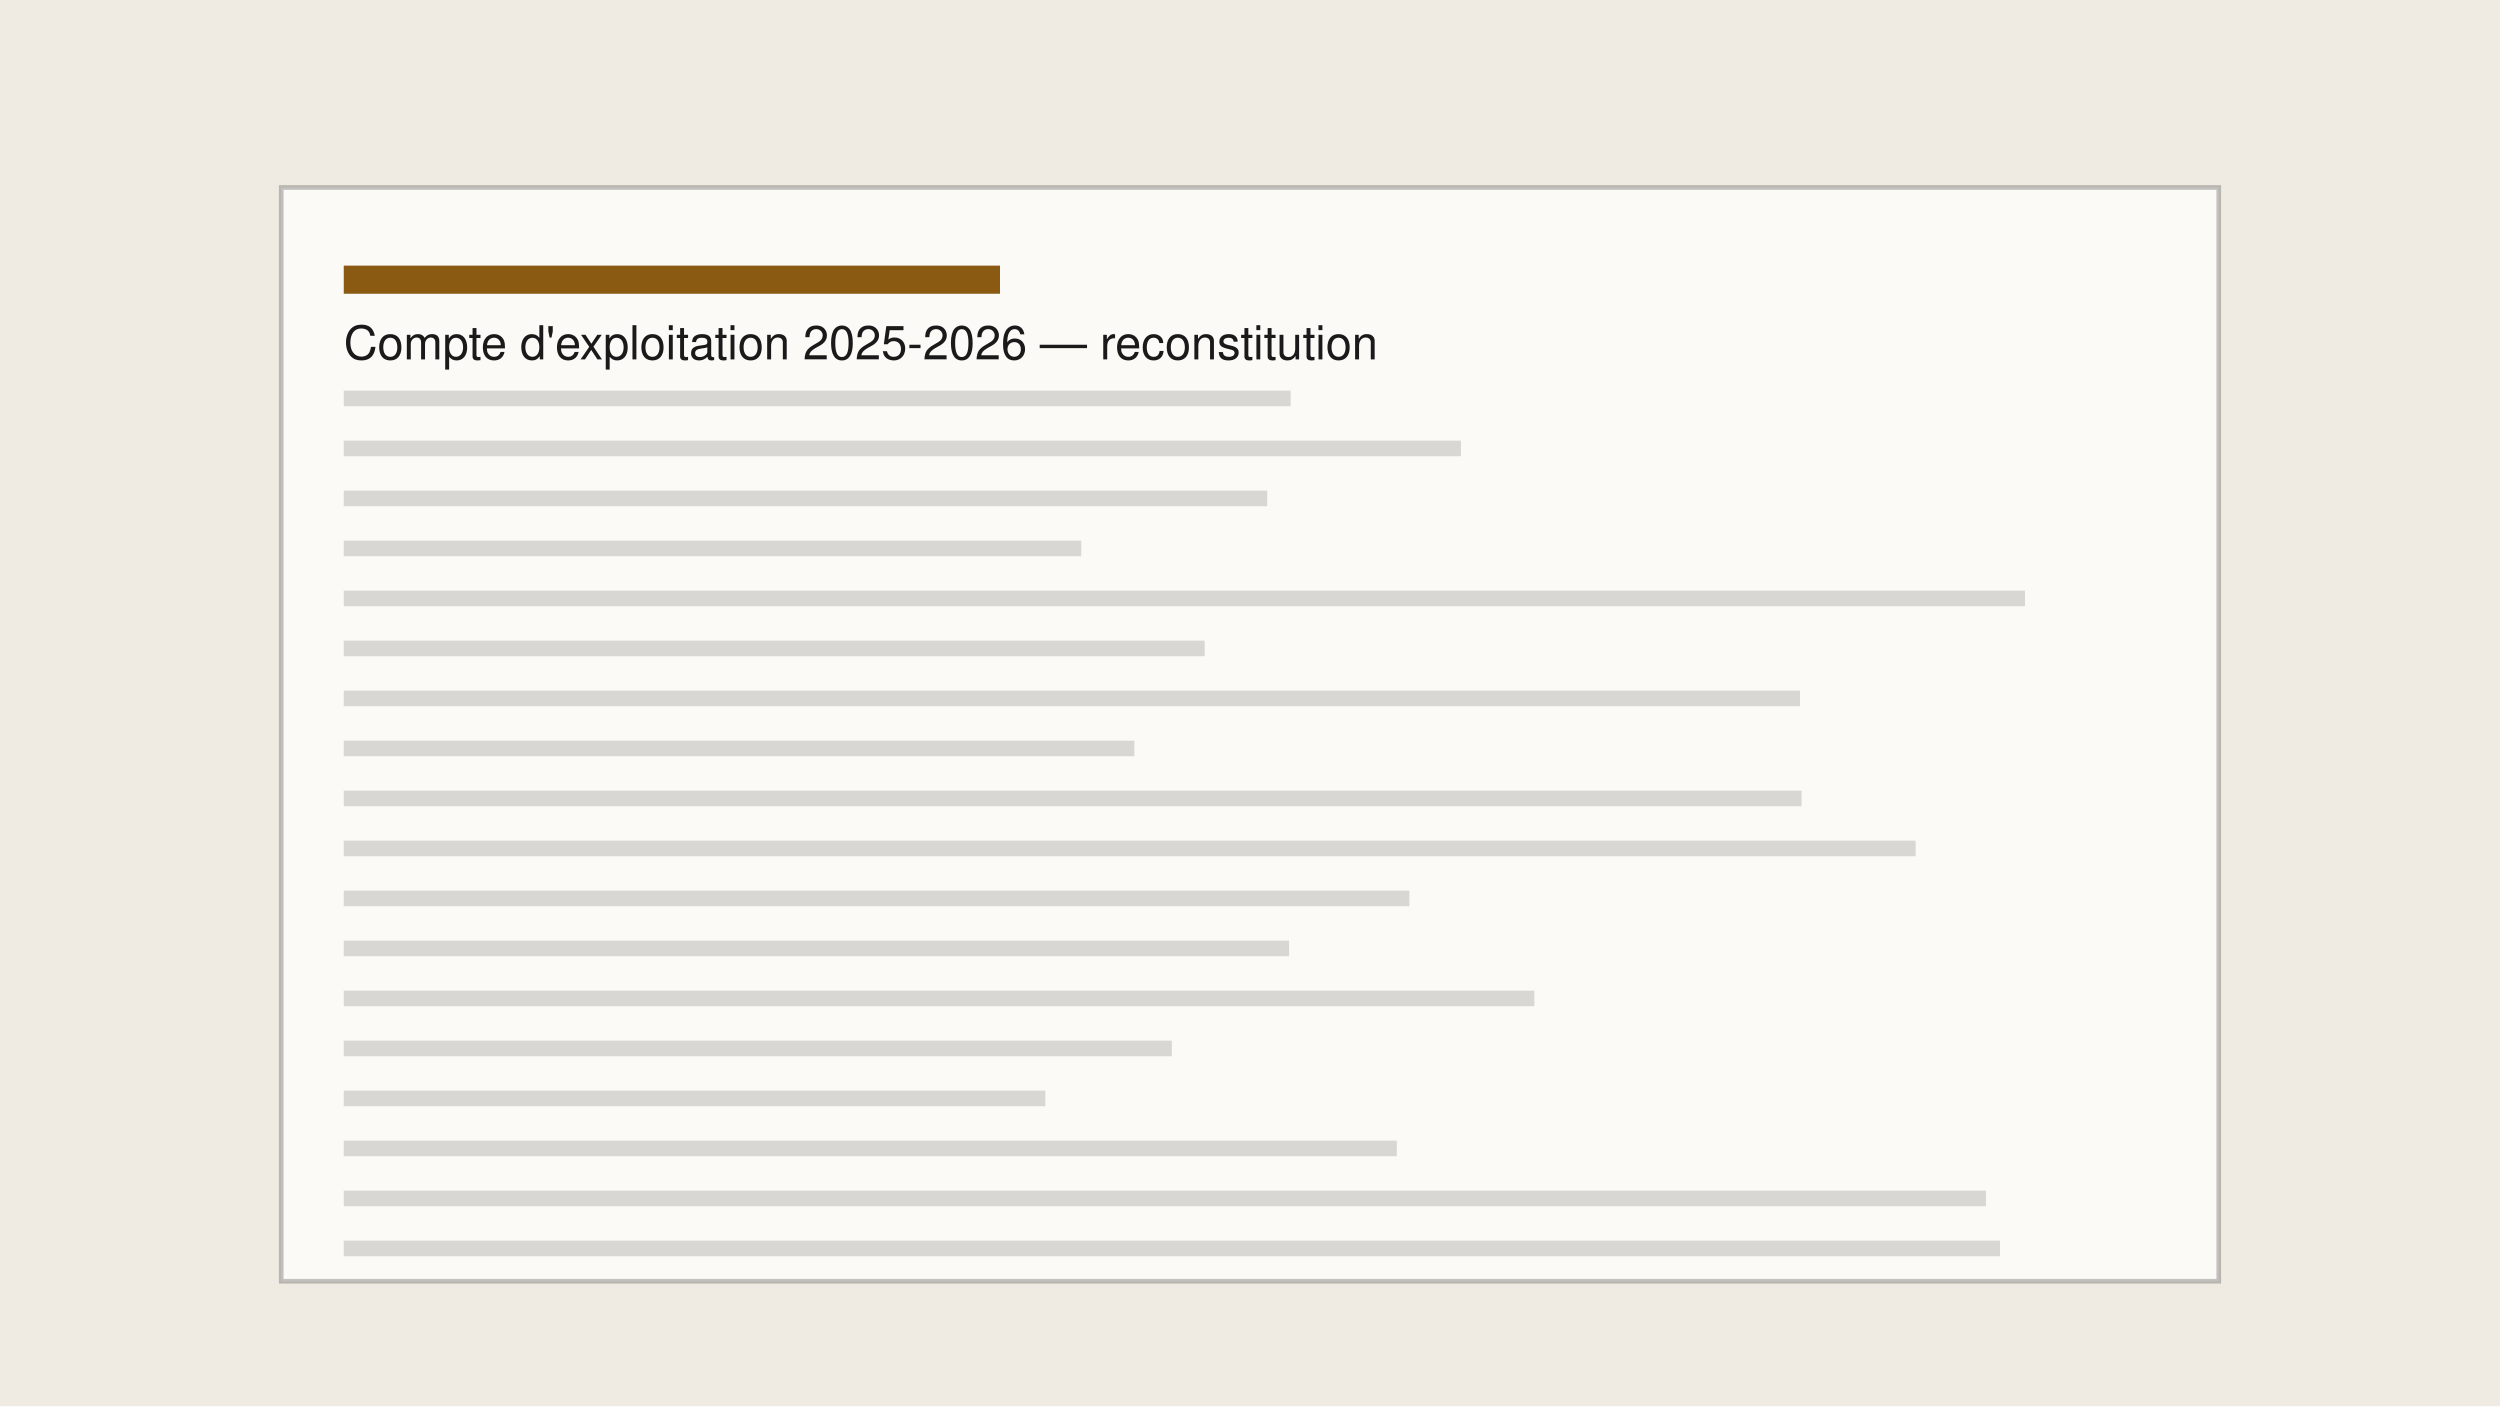
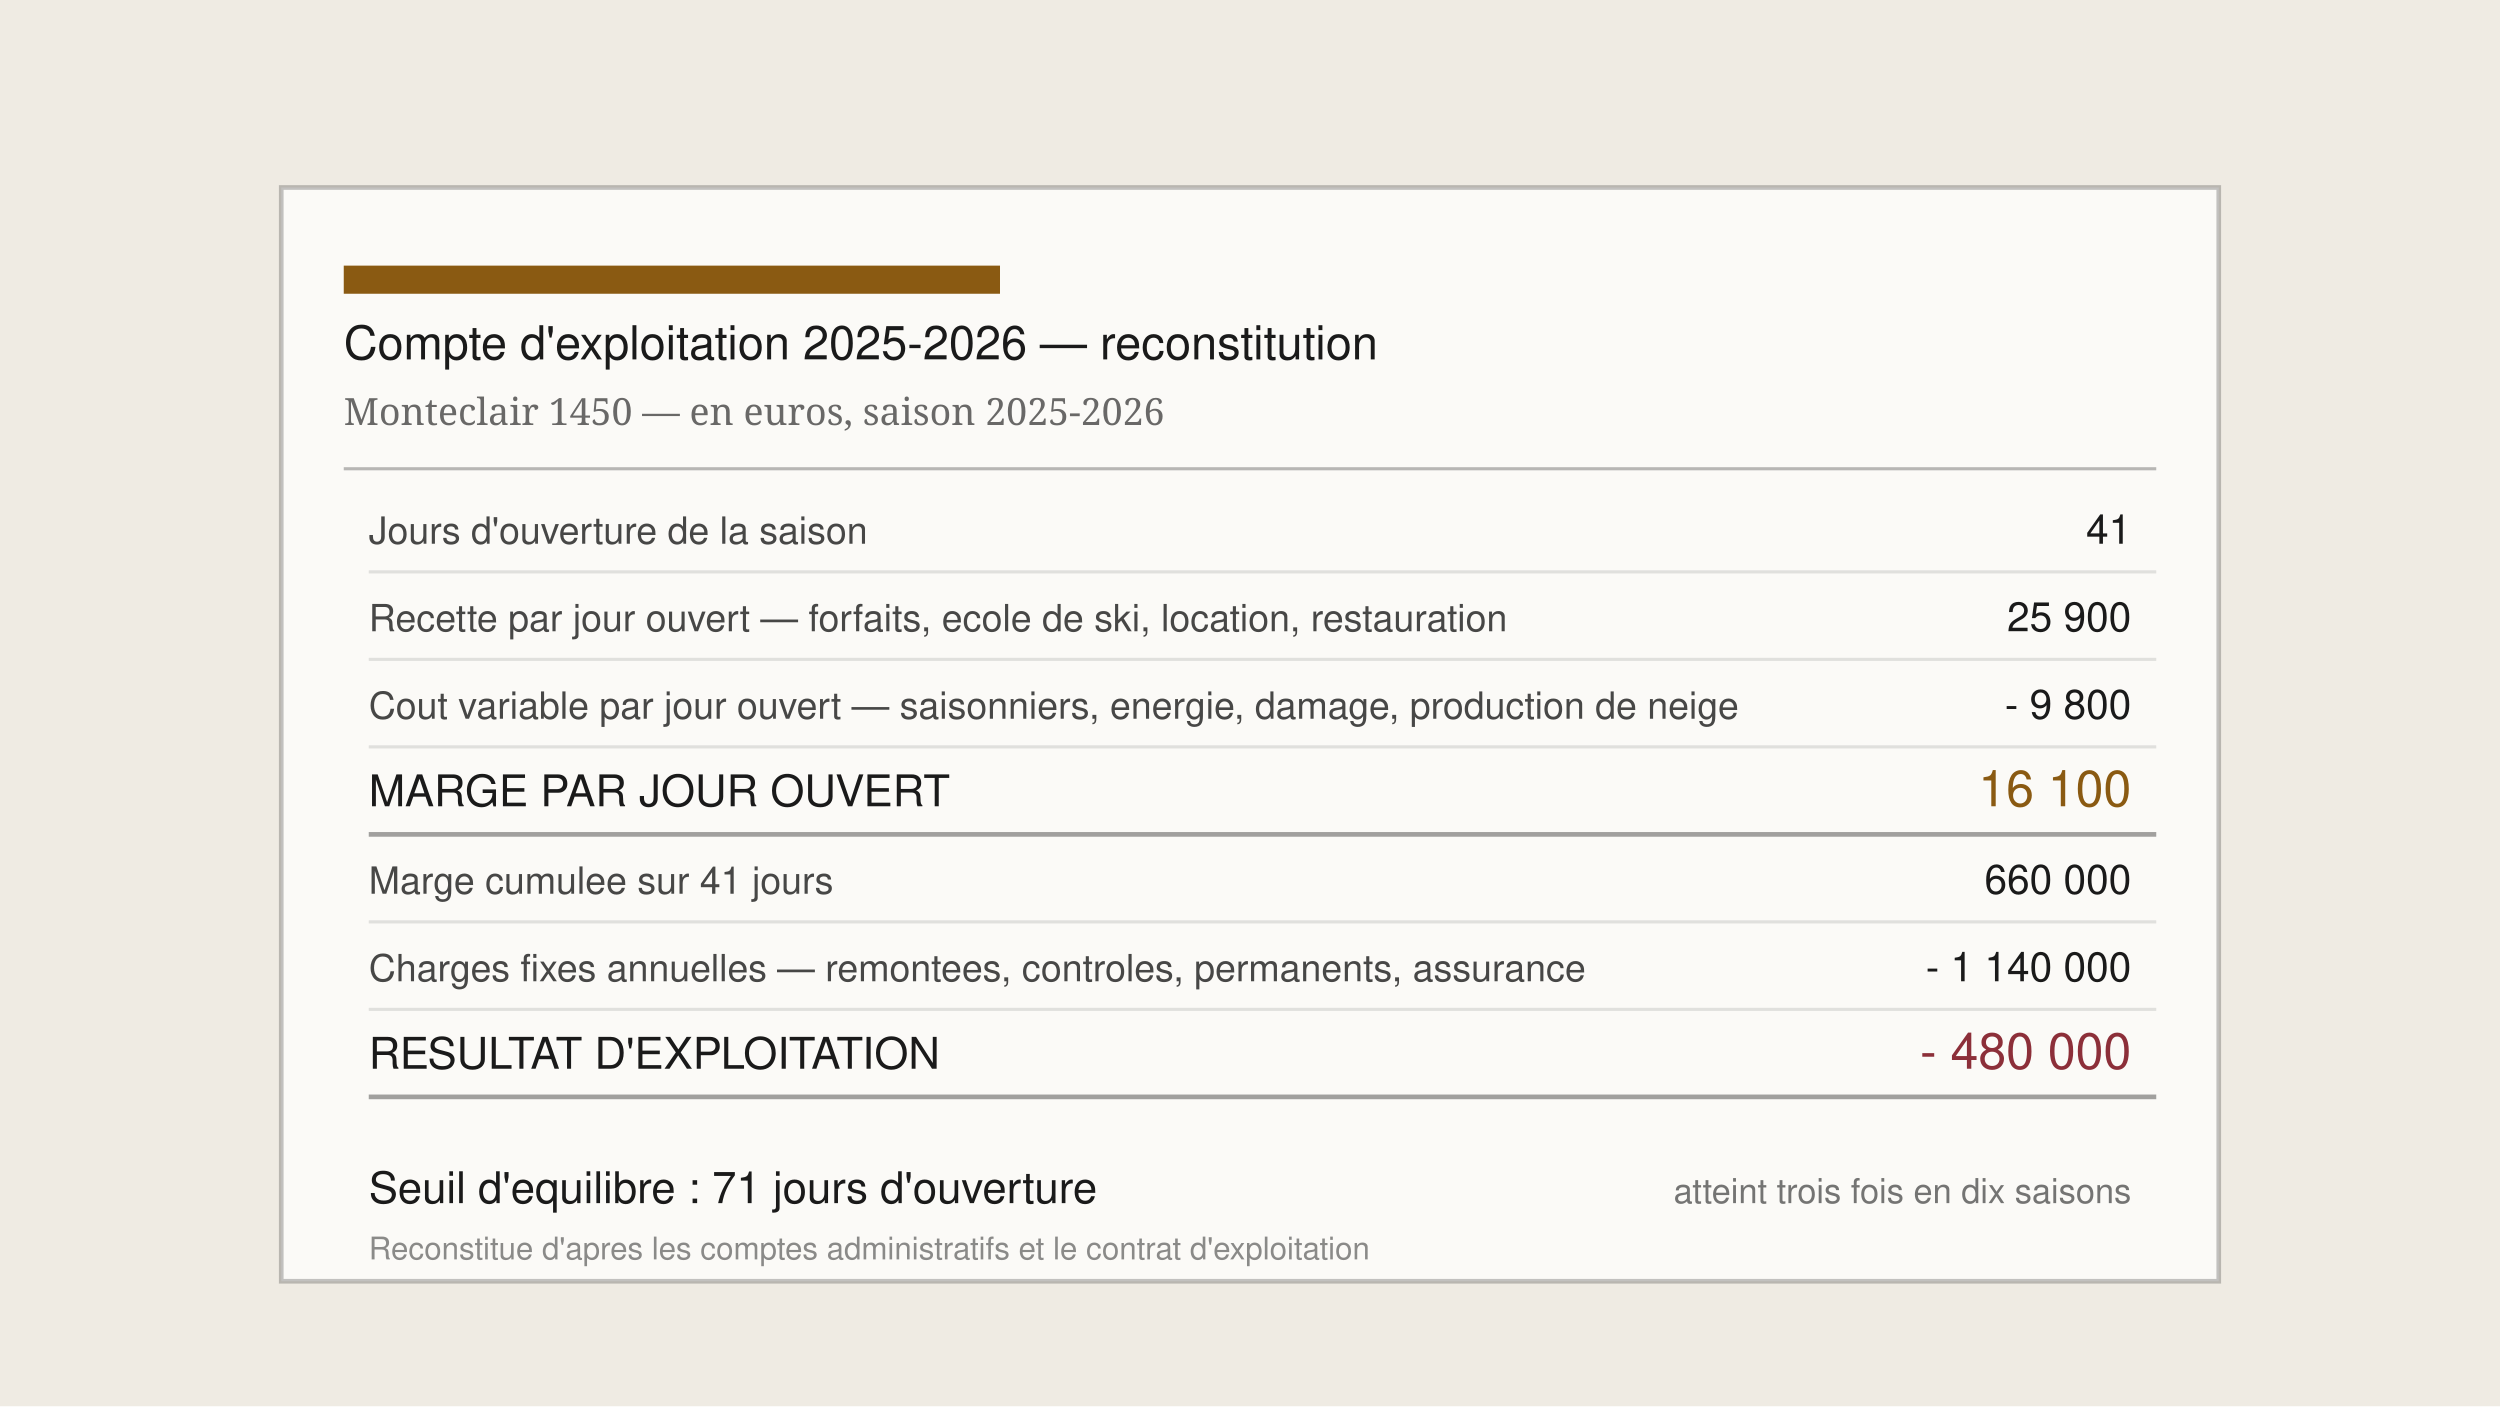
<svg xmlns="http://www.w3.org/2000/svg" viewBox="0 0 1600 900" width="1600" height="900" role="img">
  <rect width="1600" height="900" fill="#EFEBE3" />
  <rect x="180" y="120" width="1240" height="700" fill="#FBFAF7" stroke="#1A1A1A" stroke-opacity="0.25" stroke-width="3" />
  <rect x="220" y="170" width="420" height="18" fill="#8A5A12" />
-   <rect x="220" y="250" width="606" height="10" fill="#1A1A1A" opacity="0.16" />
-   <rect x="220" y="282" width="715" height="10" fill="#1A1A1A" opacity="0.16" />
-   <rect x="220" y="314" width="591" height="10" fill="#1A1A1A" opacity="0.16" />
-   <rect x="220" y="346" width="472" height="10" fill="#1A1A1A" opacity="0.16" />
-   <rect x="220" y="378" width="1076" height="10" fill="#1A1A1A" opacity="0.16" />
-   <rect x="220" y="410" width="551" height="10" fill="#1A1A1A" opacity="0.16" />
-   <rect x="220" y="442" width="932" height="10" fill="#1A1A1A" opacity="0.16" />
-   <rect x="220" y="474" width="506" height="10" fill="#1A1A1A" opacity="0.16" />
-   <rect x="220" y="506" width="933" height="10" fill="#1A1A1A" opacity="0.16" />
-   <rect x="220" y="538" width="1006" height="10" fill="#1A1A1A" opacity="0.16" />
-   <rect x="220" y="570" width="682" height="10" fill="#1A1A1A" opacity="0.16" />
-   <rect x="220" y="602" width="605" height="10" fill="#1A1A1A" opacity="0.16" />
-   <rect x="220" y="634" width="762" height="10" fill="#1A1A1A" opacity="0.16" />
-   <rect x="220" y="666" width="530" height="10" fill="#1A1A1A" opacity="0.16" />
-   <rect x="220" y="698" width="449" height="10" fill="#1A1A1A" opacity="0.16" />
-   <rect x="220" y="730" width="674" height="10" fill="#1A1A1A" opacity="0.16" />
-   <rect x="220" y="762" width="1051" height="10" fill="#1A1A1A" opacity="0.16" />
-   <rect x="220" y="794" width="1060" height="10" fill="#1A1A1A" opacity="0.16" />
  <text x="220" y="230" font-family="Helvetica, Arial, sans-serif" font-size="30" fill="#1A1A1A">Compte d'exploitation 2025-2026 — reconstitution</text>
+   <text x="220" y="272" font-family="Georgia, serif" font-size="24" fill="#1A1A1A" opacity="0.65">Monteclair 1450 — en euros, saison 2025-2026</text>
+   <line x1="220" y1="300" x2="1380" y2="300" stroke="#1A1A1A" stroke-opacity="0.3" stroke-width="2" />
+   <text x="236" y="348" font-family="Helvetica, Arial, sans-serif" font-size="24" fill="#1A1A1A" opacity="0.8">Jours d'ouverture de la saison</text>
+   <text x="1364" y="348" text-anchor="end" font-family="Helvetica, Arial, sans-serif" font-size="26" fill="#1A1A1A" opacity="1">41</text>
+   <line x1="236" y1="366" x2="1380" y2="366" stroke="#1A1A1A" stroke-opacity="0.12" stroke-width="2" />
+   <text x="236" y="404" font-family="Helvetica, Arial, sans-serif" font-size="24" fill="#1A1A1A" opacity="0.8">Recette par jour ouvert — forfaits, ecole de ski, location, restauration</text>
+   <text x="1364" y="404" text-anchor="end" font-family="Helvetica, Arial, sans-serif" font-size="26" fill="#1A1A1A" opacity="1">25 900</text>
+   <line x1="236" y1="422" x2="1380" y2="422" stroke="#1A1A1A" stroke-opacity="0.12" stroke-width="2" />
+   <text x="236" y="460" font-family="Helvetica, Arial, sans-serif" font-size="24" fill="#1A1A1A" opacity="0.8">Cout variable par jour ouvert — saisonniers, energie, damage, production de neige</text>
+   <text x="1364" y="460" text-anchor="end" font-family="Helvetica, Arial, sans-serif" font-size="26" fill="#1A1A1A" opacity="1">- 9 800</text>
+   <line x1="236" y1="478" x2="1380" y2="478" stroke="#1A1A1A" stroke-opacity="0.12" stroke-width="2" />
+   <text x="236" y="516" font-family="Helvetica, Arial, sans-serif" font-size="28" fill="#1A1A1A" opacity="1">MARGE PAR JOUR OUVERT</text>
+   <text x="1364" y="516" text-anchor="end" font-family="Helvetica, Arial, sans-serif" font-size="32" fill="#8A5A12" opacity="1">16 100</text>
+   <line x1="236" y1="534" x2="1380" y2="534" stroke="#1A1A1A" stroke-opacity="0.4" stroke-width="3" />
+   <text x="236" y="572" font-family="Helvetica, Arial, sans-serif" font-size="24" fill="#1A1A1A" opacity="0.8">Marge cumulee sur 41 jours</text>
+   <text x="1364" y="572" text-anchor="end" font-family="Helvetica, Arial, sans-serif" font-size="26" fill="#1A1A1A" opacity="1">660 000</text>
+   <line x1="236" y1="590" x2="1380" y2="590" stroke="#1A1A1A" stroke-opacity="0.12" stroke-width="2" />
+   <text x="236" y="628" font-family="Helvetica, Arial, sans-serif" font-size="24" fill="#1A1A1A" opacity="0.8">Charges fixes annuelles — remontees, controles, permanents, assurance</text>
+   <text x="1364" y="628" text-anchor="end" font-family="Helvetica, Arial, sans-serif" font-size="26" fill="#1A1A1A" opacity="1">- 1 140 000</text>
+   <line x1="236" y1="646" x2="1380" y2="646" stroke="#1A1A1A" stroke-opacity="0.12" stroke-width="2" />
+   <text x="236" y="684" font-family="Helvetica, Arial, sans-serif" font-size="28" fill="#1A1A1A" opacity="1">RESULTAT D'EXPLOITATION</text>
+   <text x="1364" y="684" text-anchor="end" font-family="Helvetica, Arial, sans-serif" font-size="32" fill="#8C2F39" opacity="1">- 480 000</text>
+   <line x1="236" y1="702" x2="1380" y2="702" stroke="#1A1A1A" stroke-opacity="0.4" stroke-width="3" />
+   <text x="236" y="770" font-family="Helvetica, Arial, sans-serif" font-size="28" fill="#1A1A1A" opacity="1">Seuil d'equilibre : 71 jours d'ouverture</text>
+   <text x="1364" y="770" text-anchor="end" font-family="Helvetica, Arial, sans-serif" font-size="22" fill="#1A1A1A" opacity="0.6">atteint trois fois en dix saisons</text>
+   <text x="236" y="806" font-family="Helvetica, Arial, sans-serif" font-size="20" fill="#1A1A1A" opacity="0.5">Reconstitue d'apres les comptes administratifs et le contrat d'exploitation</text>
</svg>
